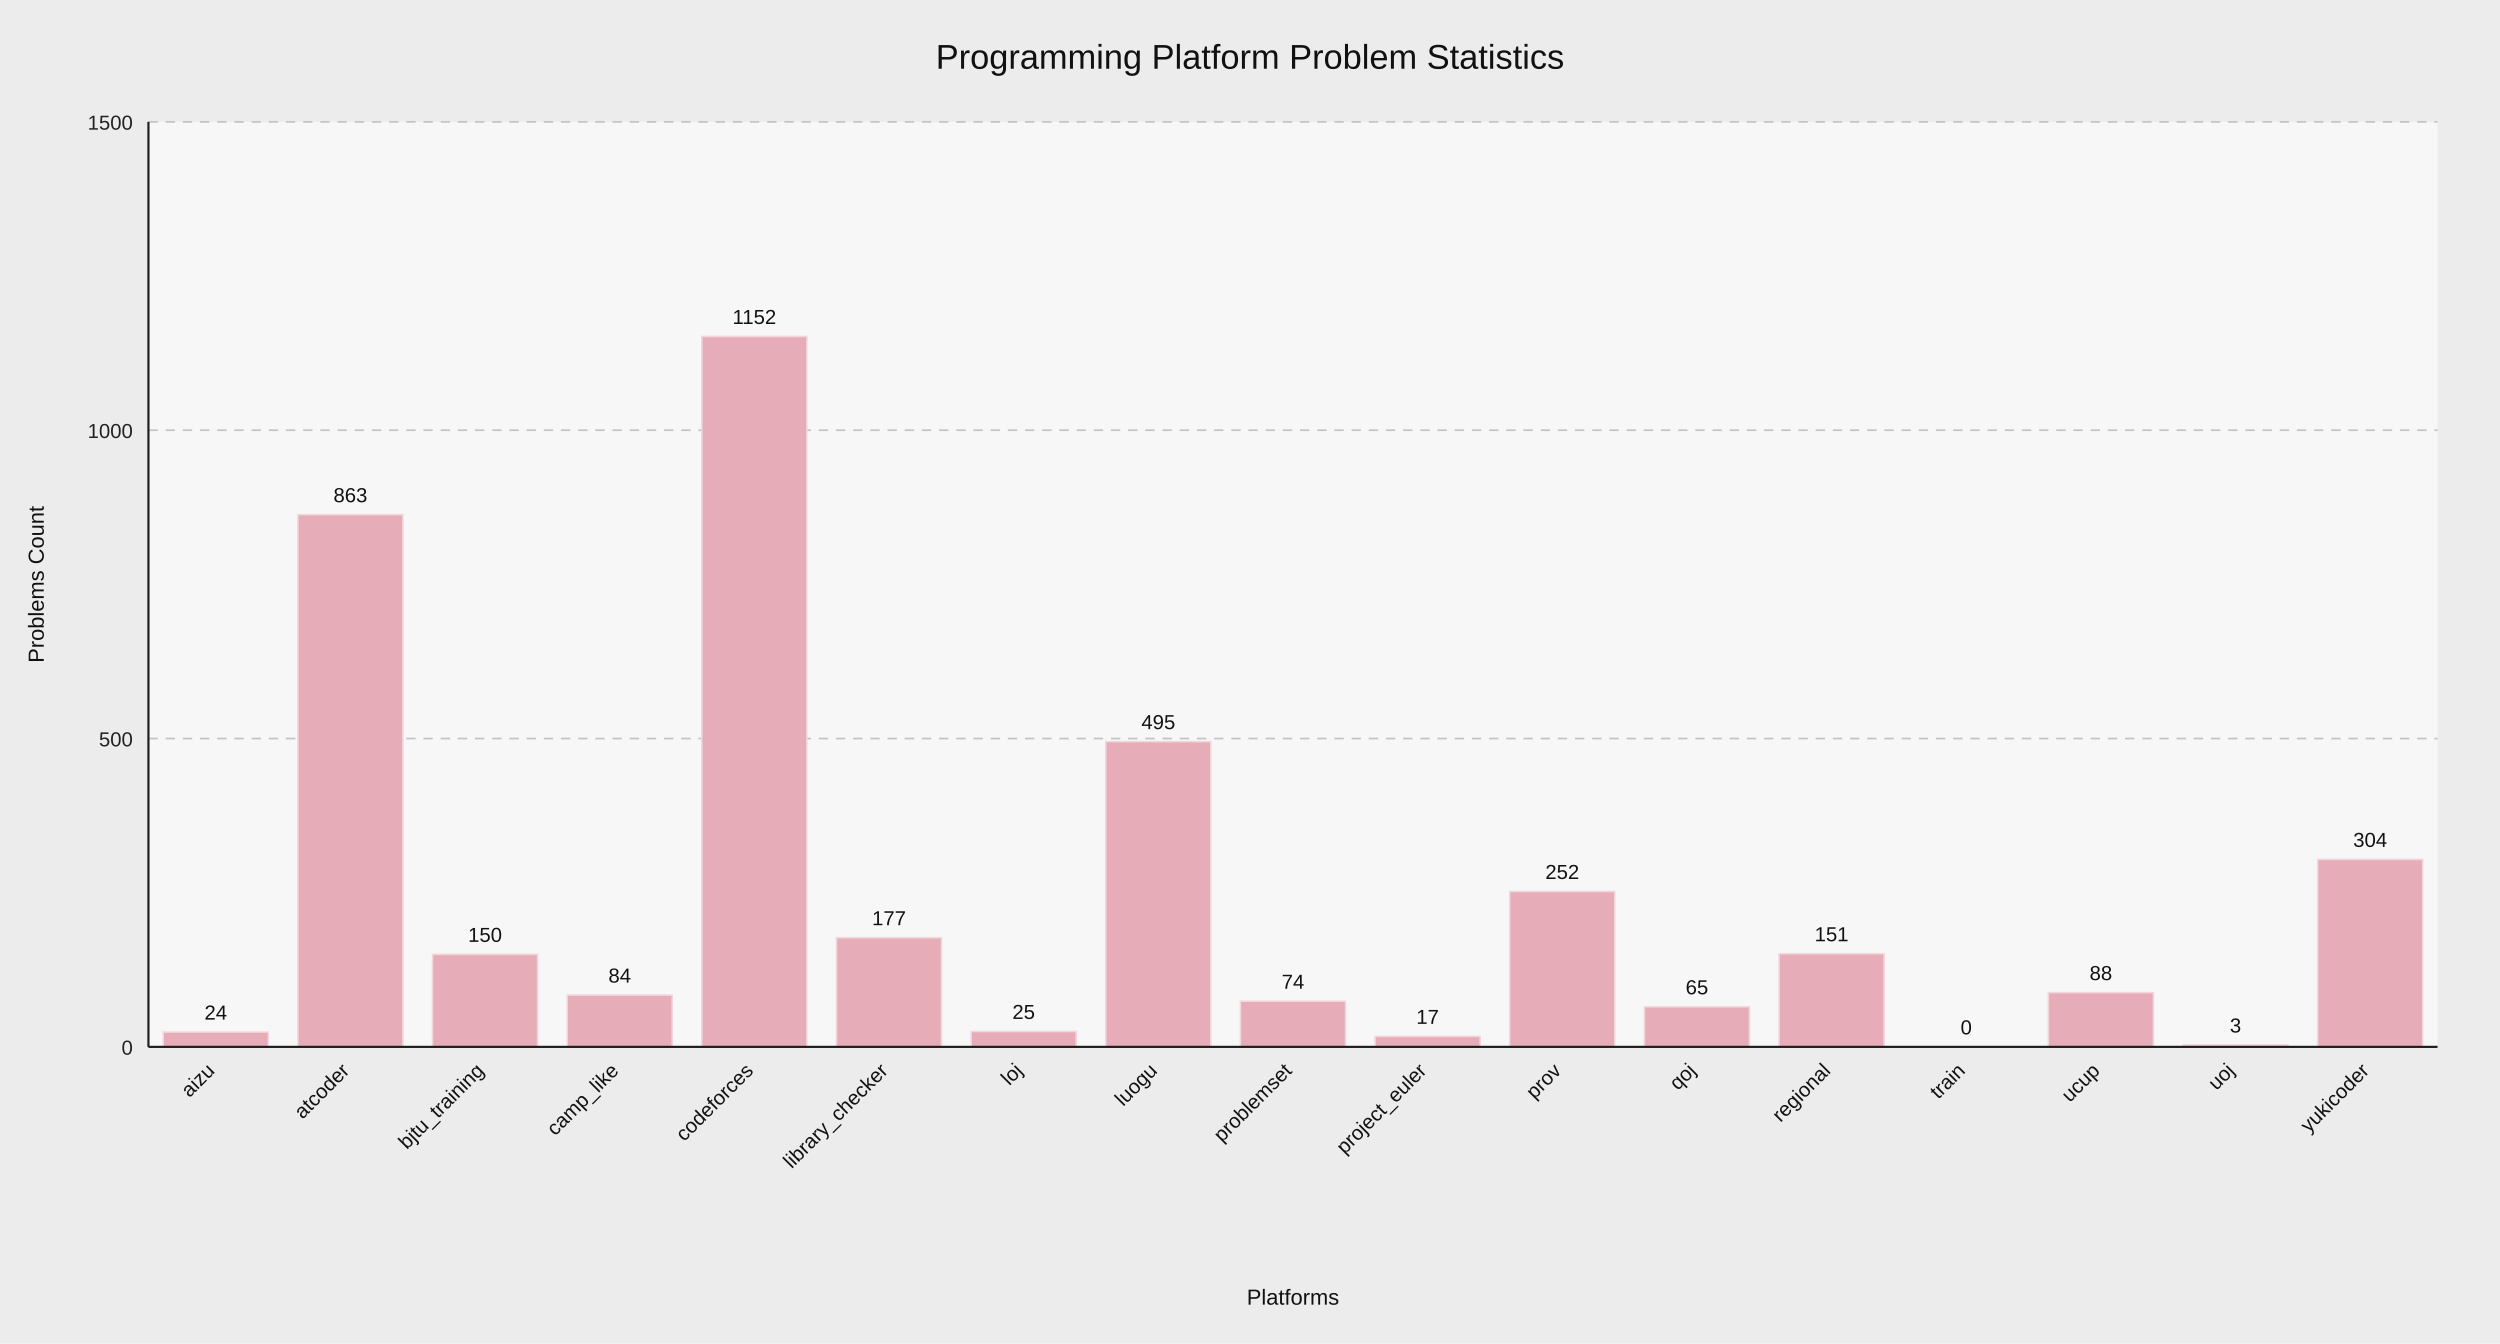
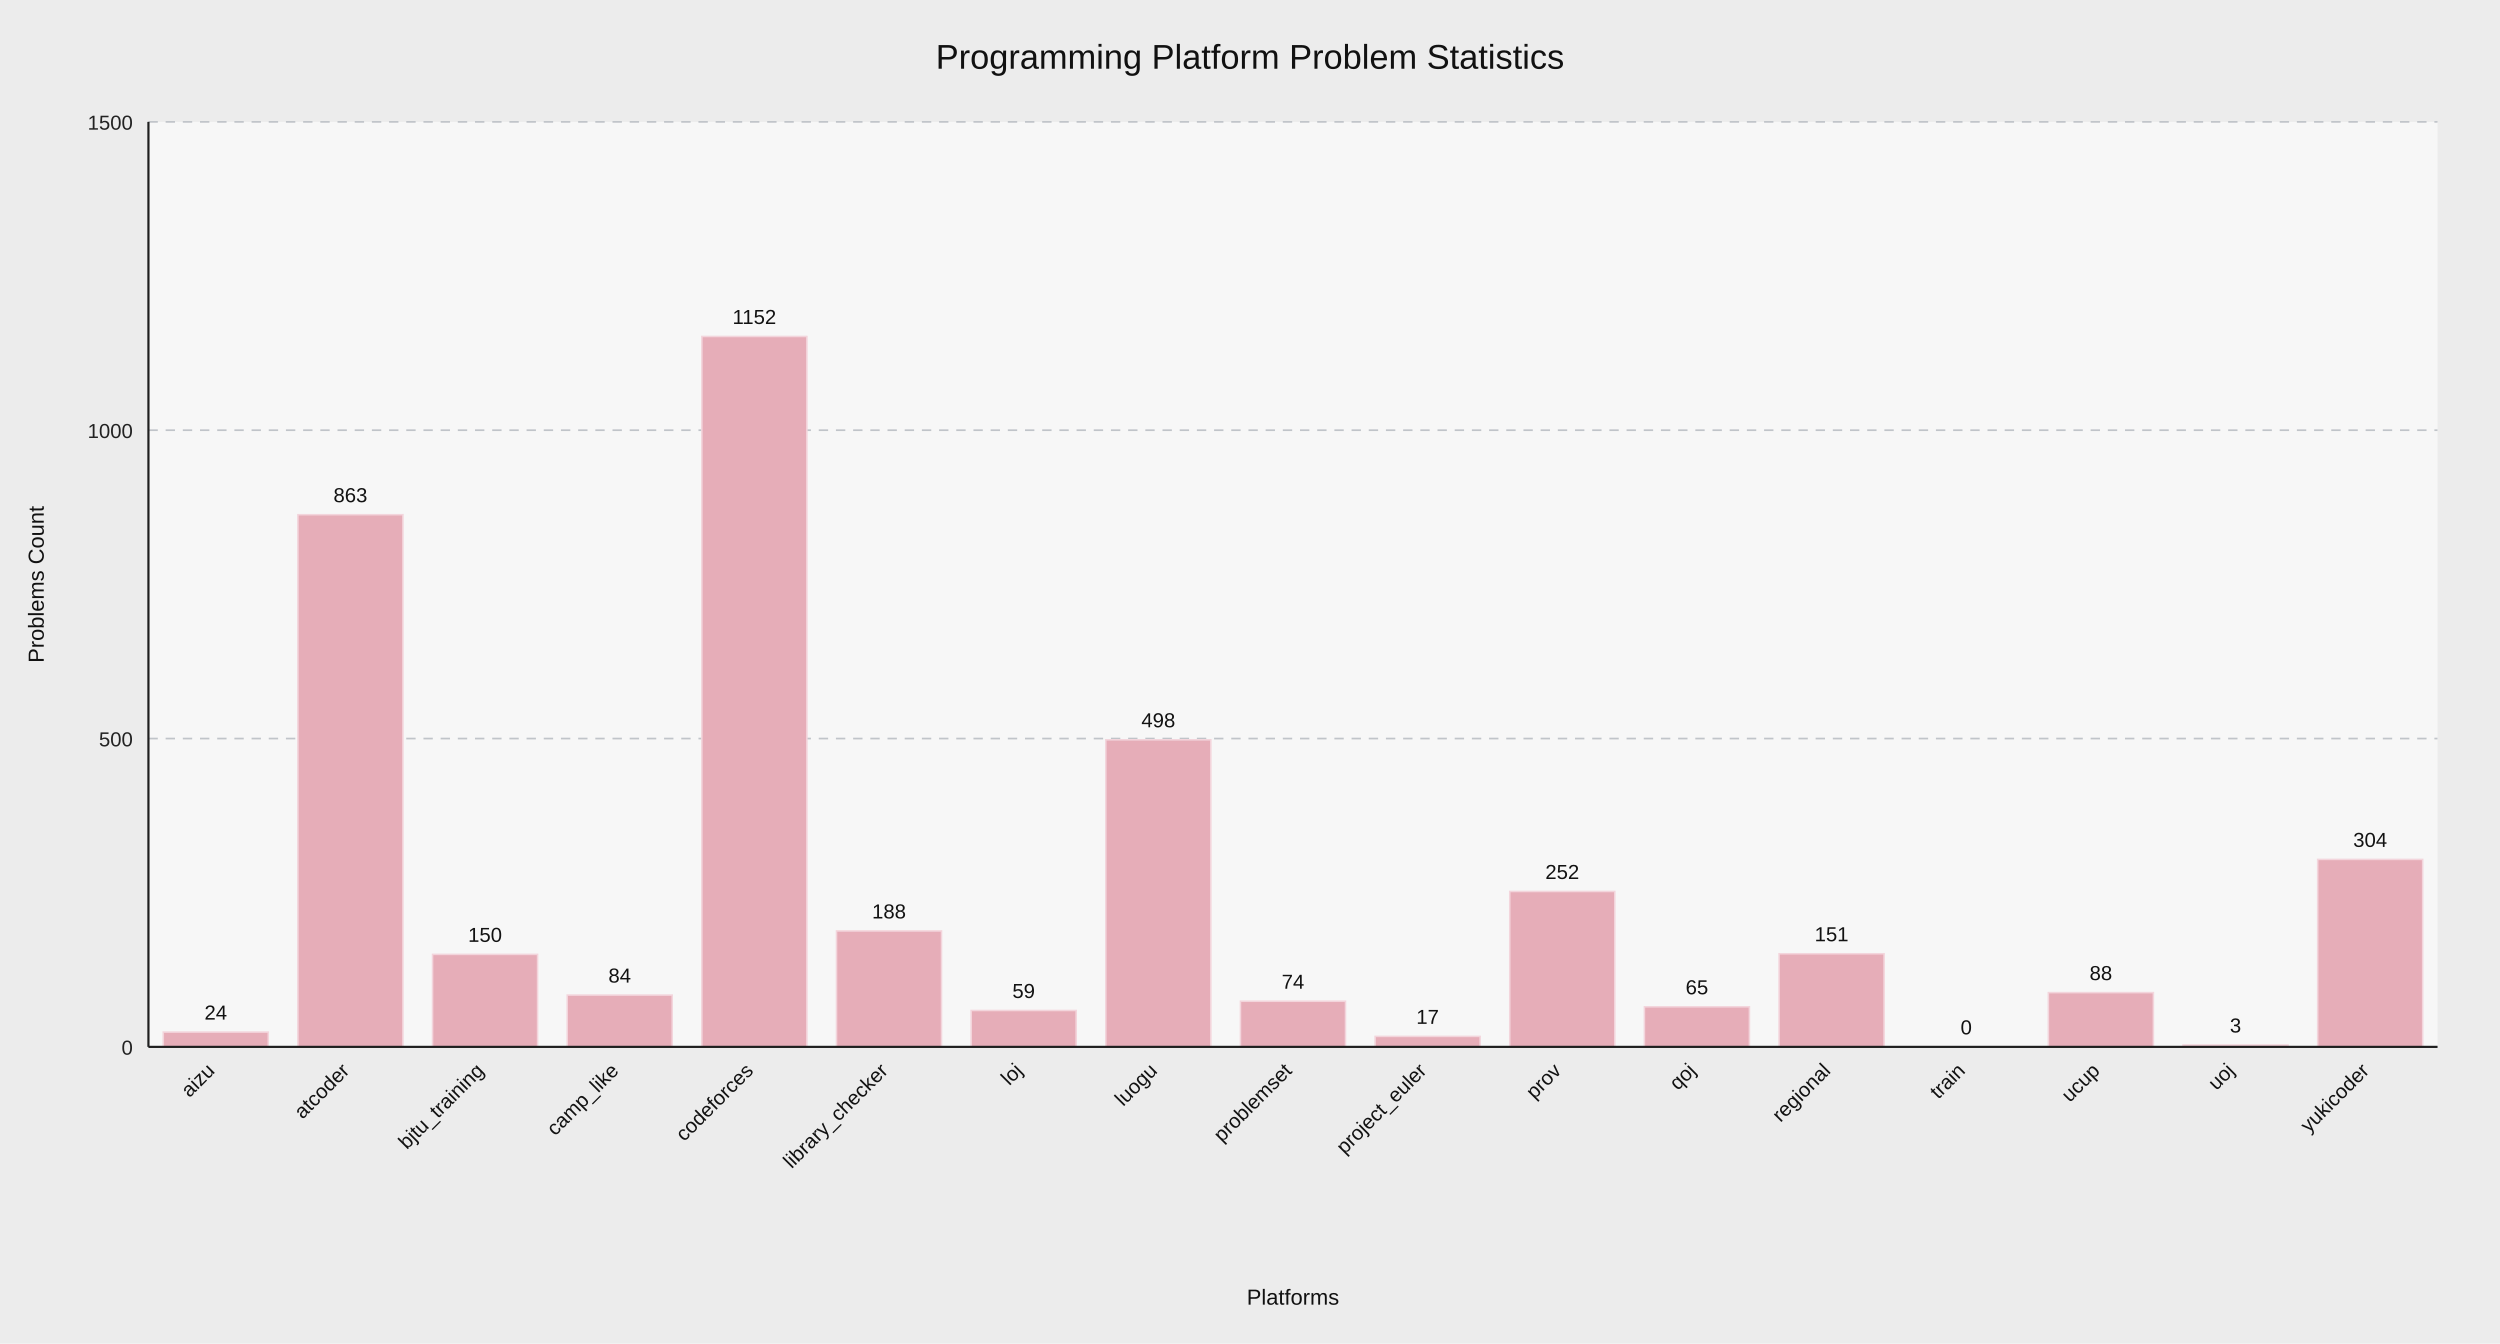
<svg xmlns="http://www.w3.org/2000/svg" width="1600" height="860" viewBox="0 0 1600 860">
  <rect x="0" y="0" width="1600" height="860" fill="#ececec" />
  <rect x="95" y="78" width="1465" height="592" fill="#f7f7f7" />
  <text x="800" y="44" text-anchor="middle" font-size="22" font-family="Segoe UI, Arial, sans-serif" fill="#111">Programming Platform Problem Statistics</text>
  <line x1="95" y1="670" x2="1560" y2="670" stroke="#c0c4c9" stroke-width="1.1" stroke-dasharray="6,5" />
  <text x="85" y="675" text-anchor="end" font-size="13" font-family="Segoe UI, Arial, sans-serif" fill="#222">0</text>
  <line x1="95" y1="472.667" x2="1560" y2="472.667" stroke="#c0c4c9" stroke-width="1.1" stroke-dasharray="6,5" />
  <text x="85" y="477.667" text-anchor="end" font-size="13" font-family="Segoe UI, Arial, sans-serif" fill="#222">500</text>
  <line x1="95" y1="275.333" x2="1560" y2="275.333" stroke="#c0c4c9" stroke-width="1.1" stroke-dasharray="6,5" />
  <text x="85" y="280.333" text-anchor="end" font-size="13" font-family="Segoe UI, Arial, sans-serif" fill="#222">1000</text>
  <line x1="95" y1="78" x2="1560" y2="78" stroke="#c0c4c9" stroke-width="1.1" stroke-dasharray="6,5" />
  <text x="85" y="83" text-anchor="end" font-size="13" font-family="Segoe UI, Arial, sans-serif" fill="#222">1500</text>
  <rect x="104.479" y="660.528" width="67.218" height="9.472" fill="#e6adb8" stroke="#f3d5dc" stroke-width="1" />
  <text x="138.088" y="652.528" text-anchor="middle" font-size="13" font-family="Segoe UI, Arial, sans-serif" fill="#121212">24</text>
  <g transform="translate(138.088,686) rotate(-45)">
    <text text-anchor="end" font-size="13" font-family="Segoe UI, Arial, sans-serif" fill="#121212">aizu</text>
  </g>
  <rect x="190.656" y="329.403" width="67.218" height="340.597" fill="#e6adb8" stroke="#f3d5dc" stroke-width="1" />
  <text x="224.265" y="321.403" text-anchor="middle" font-size="13" font-family="Segoe UI, Arial, sans-serif" fill="#121212">863</text>
  <g transform="translate(224.265,686) rotate(-45)">
    <text text-anchor="end" font-size="13" font-family="Segoe UI, Arial, sans-serif" fill="#121212">atcoder</text>
  </g>
  <rect x="276.832" y="610.8" width="67.218" height="59.2" fill="#e6adb8" stroke="#f3d5dc" stroke-width="1" />
  <text x="310.441" y="602.8" text-anchor="middle" font-size="13" font-family="Segoe UI, Arial, sans-serif" fill="#121212">150</text>
  <g transform="translate(310.441,686) rotate(-45)">
    <text text-anchor="end" font-size="13" font-family="Segoe UI, Arial, sans-serif" fill="#121212">bjtu_training</text>
  </g>
  <rect x="363.009" y="636.848" width="67.218" height="33.152" fill="#e6adb8" stroke="#f3d5dc" stroke-width="1" />
  <text x="396.618" y="628.848" text-anchor="middle" font-size="13" font-family="Segoe UI, Arial, sans-serif" fill="#121212">84</text>
  <g transform="translate(396.618,686) rotate(-45)">
    <text text-anchor="end" font-size="13" font-family="Segoe UI, Arial, sans-serif" fill="#121212">camp_like</text>
  </g>
  <rect x="449.185" y="215.344" width="67.218" height="454.656" fill="#e6adb8" stroke="#f3d5dc" stroke-width="1" />
  <text x="482.794" y="207.344" text-anchor="middle" font-size="13" font-family="Segoe UI, Arial, sans-serif" fill="#121212">1152</text>
  <g transform="translate(482.794,686) rotate(-45)">
    <text text-anchor="end" font-size="13" font-family="Segoe UI, Arial, sans-serif" fill="#121212">codeforces</text>
  </g>
-   <rect x="535.362" y="600.144" width="67.218" height="69.856" fill="#e6adb8" stroke="#f3d5dc" stroke-width="1" />
-   <text x="568.971" y="592.144" text-anchor="middle" font-size="13" font-family="Segoe UI, Arial, sans-serif" fill="#121212">177</text>
+   <rect x="535.362" y="595.803" width="67.218" height="74.197" fill="#e6adb8" stroke="#f3d5dc" stroke-width="1" />
+   <text x="568.971" y="587.803" text-anchor="middle" font-size="13" font-family="Segoe UI, Arial, sans-serif" fill="#121212">188</text>
  <g transform="translate(568.971,686) rotate(-45)">
    <text text-anchor="end" font-size="13" font-family="Segoe UI, Arial, sans-serif" fill="#121212">library_checker</text>
  </g>
-   <rect x="621.538" y="660.133" width="67.218" height="9.867" fill="#e6adb8" stroke="#f3d5dc" stroke-width="1" />
-   <text x="655.147" y="652.133" text-anchor="middle" font-size="13" font-family="Segoe UI, Arial, sans-serif" fill="#121212">25</text>
+   <rect x="621.538" y="646.715" width="67.218" height="23.285" fill="#e6adb8" stroke="#f3d5dc" stroke-width="1" />
+   <text x="655.147" y="638.715" text-anchor="middle" font-size="13" font-family="Segoe UI, Arial, sans-serif" fill="#121212">59</text>
  <g transform="translate(655.147,686) rotate(-45)">
    <text text-anchor="end" font-size="13" font-family="Segoe UI, Arial, sans-serif" fill="#121212">loj</text>
  </g>
-   <rect x="707.715" y="474.64" width="67.218" height="195.36" fill="#e6adb8" stroke="#f3d5dc" stroke-width="1" />
-   <text x="741.324" y="466.64" text-anchor="middle" font-size="13" font-family="Segoe UI, Arial, sans-serif" fill="#121212">495</text>
+   <rect x="707.715" y="473.456" width="67.218" height="196.544" fill="#e6adb8" stroke="#f3d5dc" stroke-width="1" />
+   <text x="741.324" y="465.456" text-anchor="middle" font-size="13" font-family="Segoe UI, Arial, sans-serif" fill="#121212">498</text>
  <g transform="translate(741.324,686) rotate(-45)">
    <text text-anchor="end" font-size="13" font-family="Segoe UI, Arial, sans-serif" fill="#121212">luogu</text>
  </g>
  <rect x="793.891" y="640.795" width="67.218" height="29.205" fill="#e6adb8" stroke="#f3d5dc" stroke-width="1" />
  <text x="827.5" y="632.795" text-anchor="middle" font-size="13" font-family="Segoe UI, Arial, sans-serif" fill="#121212">74</text>
  <g transform="translate(827.5,686) rotate(-45)">
    <text text-anchor="end" font-size="13" font-family="Segoe UI, Arial, sans-serif" fill="#121212">problemset</text>
  </g>
  <rect x="880.068" y="663.291" width="67.218" height="6.709" fill="#e6adb8" stroke="#f3d5dc" stroke-width="1" />
  <text x="913.676" y="655.291" text-anchor="middle" font-size="13" font-family="Segoe UI, Arial, sans-serif" fill="#121212">17</text>
  <g transform="translate(913.676,686) rotate(-45)">
    <text text-anchor="end" font-size="13" font-family="Segoe UI, Arial, sans-serif" fill="#121212">project_euler</text>
  </g>
  <rect x="966.244" y="570.544" width="67.218" height="99.456" fill="#e6adb8" stroke="#f3d5dc" stroke-width="1" />
  <text x="999.853" y="562.544" text-anchor="middle" font-size="13" font-family="Segoe UI, Arial, sans-serif" fill="#121212">252</text>
  <g transform="translate(999.853,686) rotate(-45)">
    <text text-anchor="end" font-size="13" font-family="Segoe UI, Arial, sans-serif" fill="#121212">prov</text>
  </g>
  <rect x="1052.42" y="644.347" width="67.218" height="25.653" fill="#e6adb8" stroke="#f3d5dc" stroke-width="1" />
  <text x="1086.03" y="636.347" text-anchor="middle" font-size="13" font-family="Segoe UI, Arial, sans-serif" fill="#121212">65</text>
  <g transform="translate(1086.03,686) rotate(-45)">
    <text text-anchor="end" font-size="13" font-family="Segoe UI, Arial, sans-serif" fill="#121212">qoj</text>
  </g>
  <rect x="1138.6" y="610.405" width="67.218" height="59.595" fill="#e6adb8" stroke="#f3d5dc" stroke-width="1" />
  <text x="1172.21" y="602.405" text-anchor="middle" font-size="13" font-family="Segoe UI, Arial, sans-serif" fill="#121212">151</text>
  <g transform="translate(1172.21,686) rotate(-45)">
    <text text-anchor="end" font-size="13" font-family="Segoe UI, Arial, sans-serif" fill="#121212">regional</text>
  </g>
  <rect x="1224.77" y="670" width="67.218" height="0" fill="#e6adb8" stroke="#f3d5dc" stroke-width="1" />
  <text x="1258.38" y="662" text-anchor="middle" font-size="13" font-family="Segoe UI, Arial, sans-serif" fill="#121212">0</text>
  <g transform="translate(1258.38,686) rotate(-45)">
    <text text-anchor="end" font-size="13" font-family="Segoe UI, Arial, sans-serif" fill="#121212">train</text>
  </g>
  <rect x="1310.95" y="635.269" width="67.218" height="34.731" fill="#e6adb8" stroke="#f3d5dc" stroke-width="1" />
  <text x="1344.56" y="627.269" text-anchor="middle" font-size="13" font-family="Segoe UI, Arial, sans-serif" fill="#121212">88</text>
  <g transform="translate(1344.56,686) rotate(-45)">
    <text text-anchor="end" font-size="13" font-family="Segoe UI, Arial, sans-serif" fill="#121212">ucup</text>
  </g>
  <rect x="1397.13" y="668.816" width="67.218" height="1.184" fill="#e6adb8" stroke="#f3d5dc" stroke-width="1" />
  <text x="1430.74" y="660.816" text-anchor="middle" font-size="13" font-family="Segoe UI, Arial, sans-serif" fill="#121212">3</text>
  <g transform="translate(1430.74,686) rotate(-45)">
    <text text-anchor="end" font-size="13" font-family="Segoe UI, Arial, sans-serif" fill="#121212">uoj</text>
  </g>
  <rect x="1483.3" y="550.021" width="67.218" height="119.979" fill="#e6adb8" stroke="#f3d5dc" stroke-width="1" />
  <text x="1516.91" y="542.021" text-anchor="middle" font-size="13" font-family="Segoe UI, Arial, sans-serif" fill="#121212">304</text>
  <g transform="translate(1516.91,686) rotate(-45)">
    <text text-anchor="end" font-size="13" font-family="Segoe UI, Arial, sans-serif" fill="#121212">yukicoder</text>
  </g>
  <line x1="95" y1="78" x2="95" y2="670" stroke="#1f1f1f" stroke-width="1.4" />
  <line x1="95" y1="670" x2="1560" y2="670" stroke="#1f1f1f" stroke-width="1.4" />
  <text x="827.5" y="835" text-anchor="middle" font-size="14" font-family="Segoe UI, Arial, sans-serif" fill="#111">Platforms</text>
  <g transform="translate(28,374) rotate(-90)">
    <text text-anchor="middle" font-size="14" font-family="Segoe UI, Arial, sans-serif" fill="#111">Problems Count</text>
  </g>
</svg>
